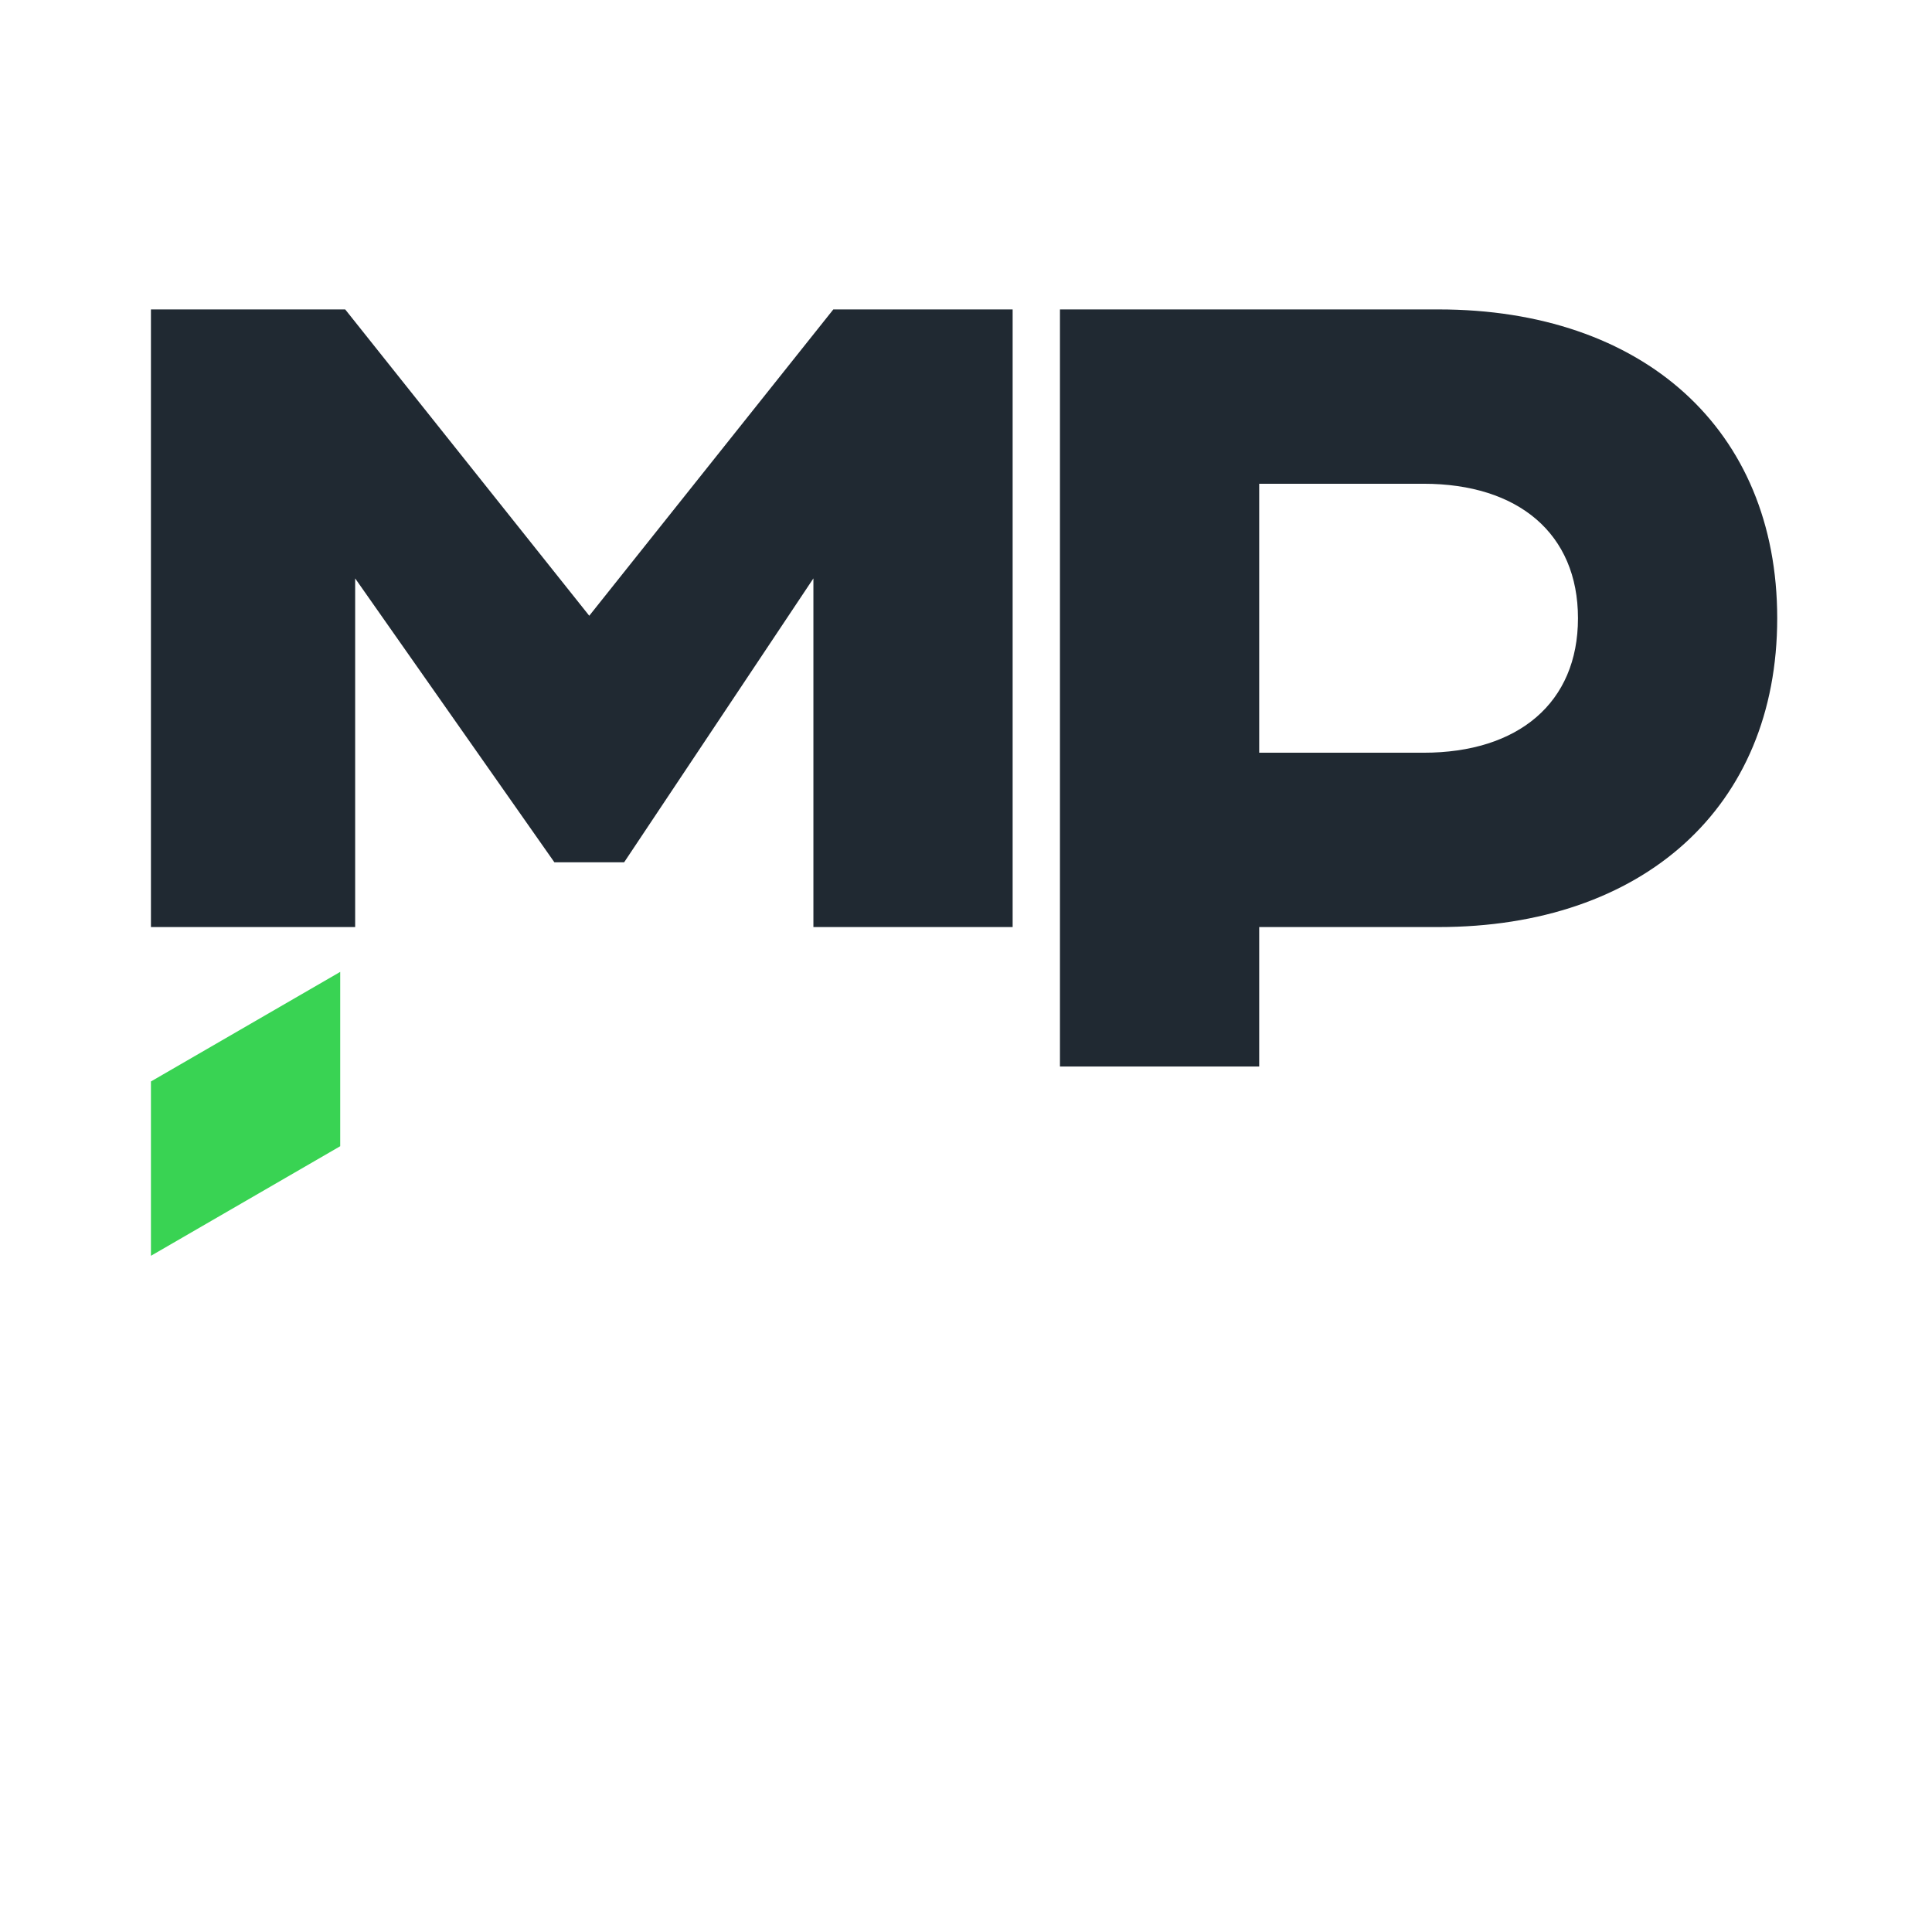
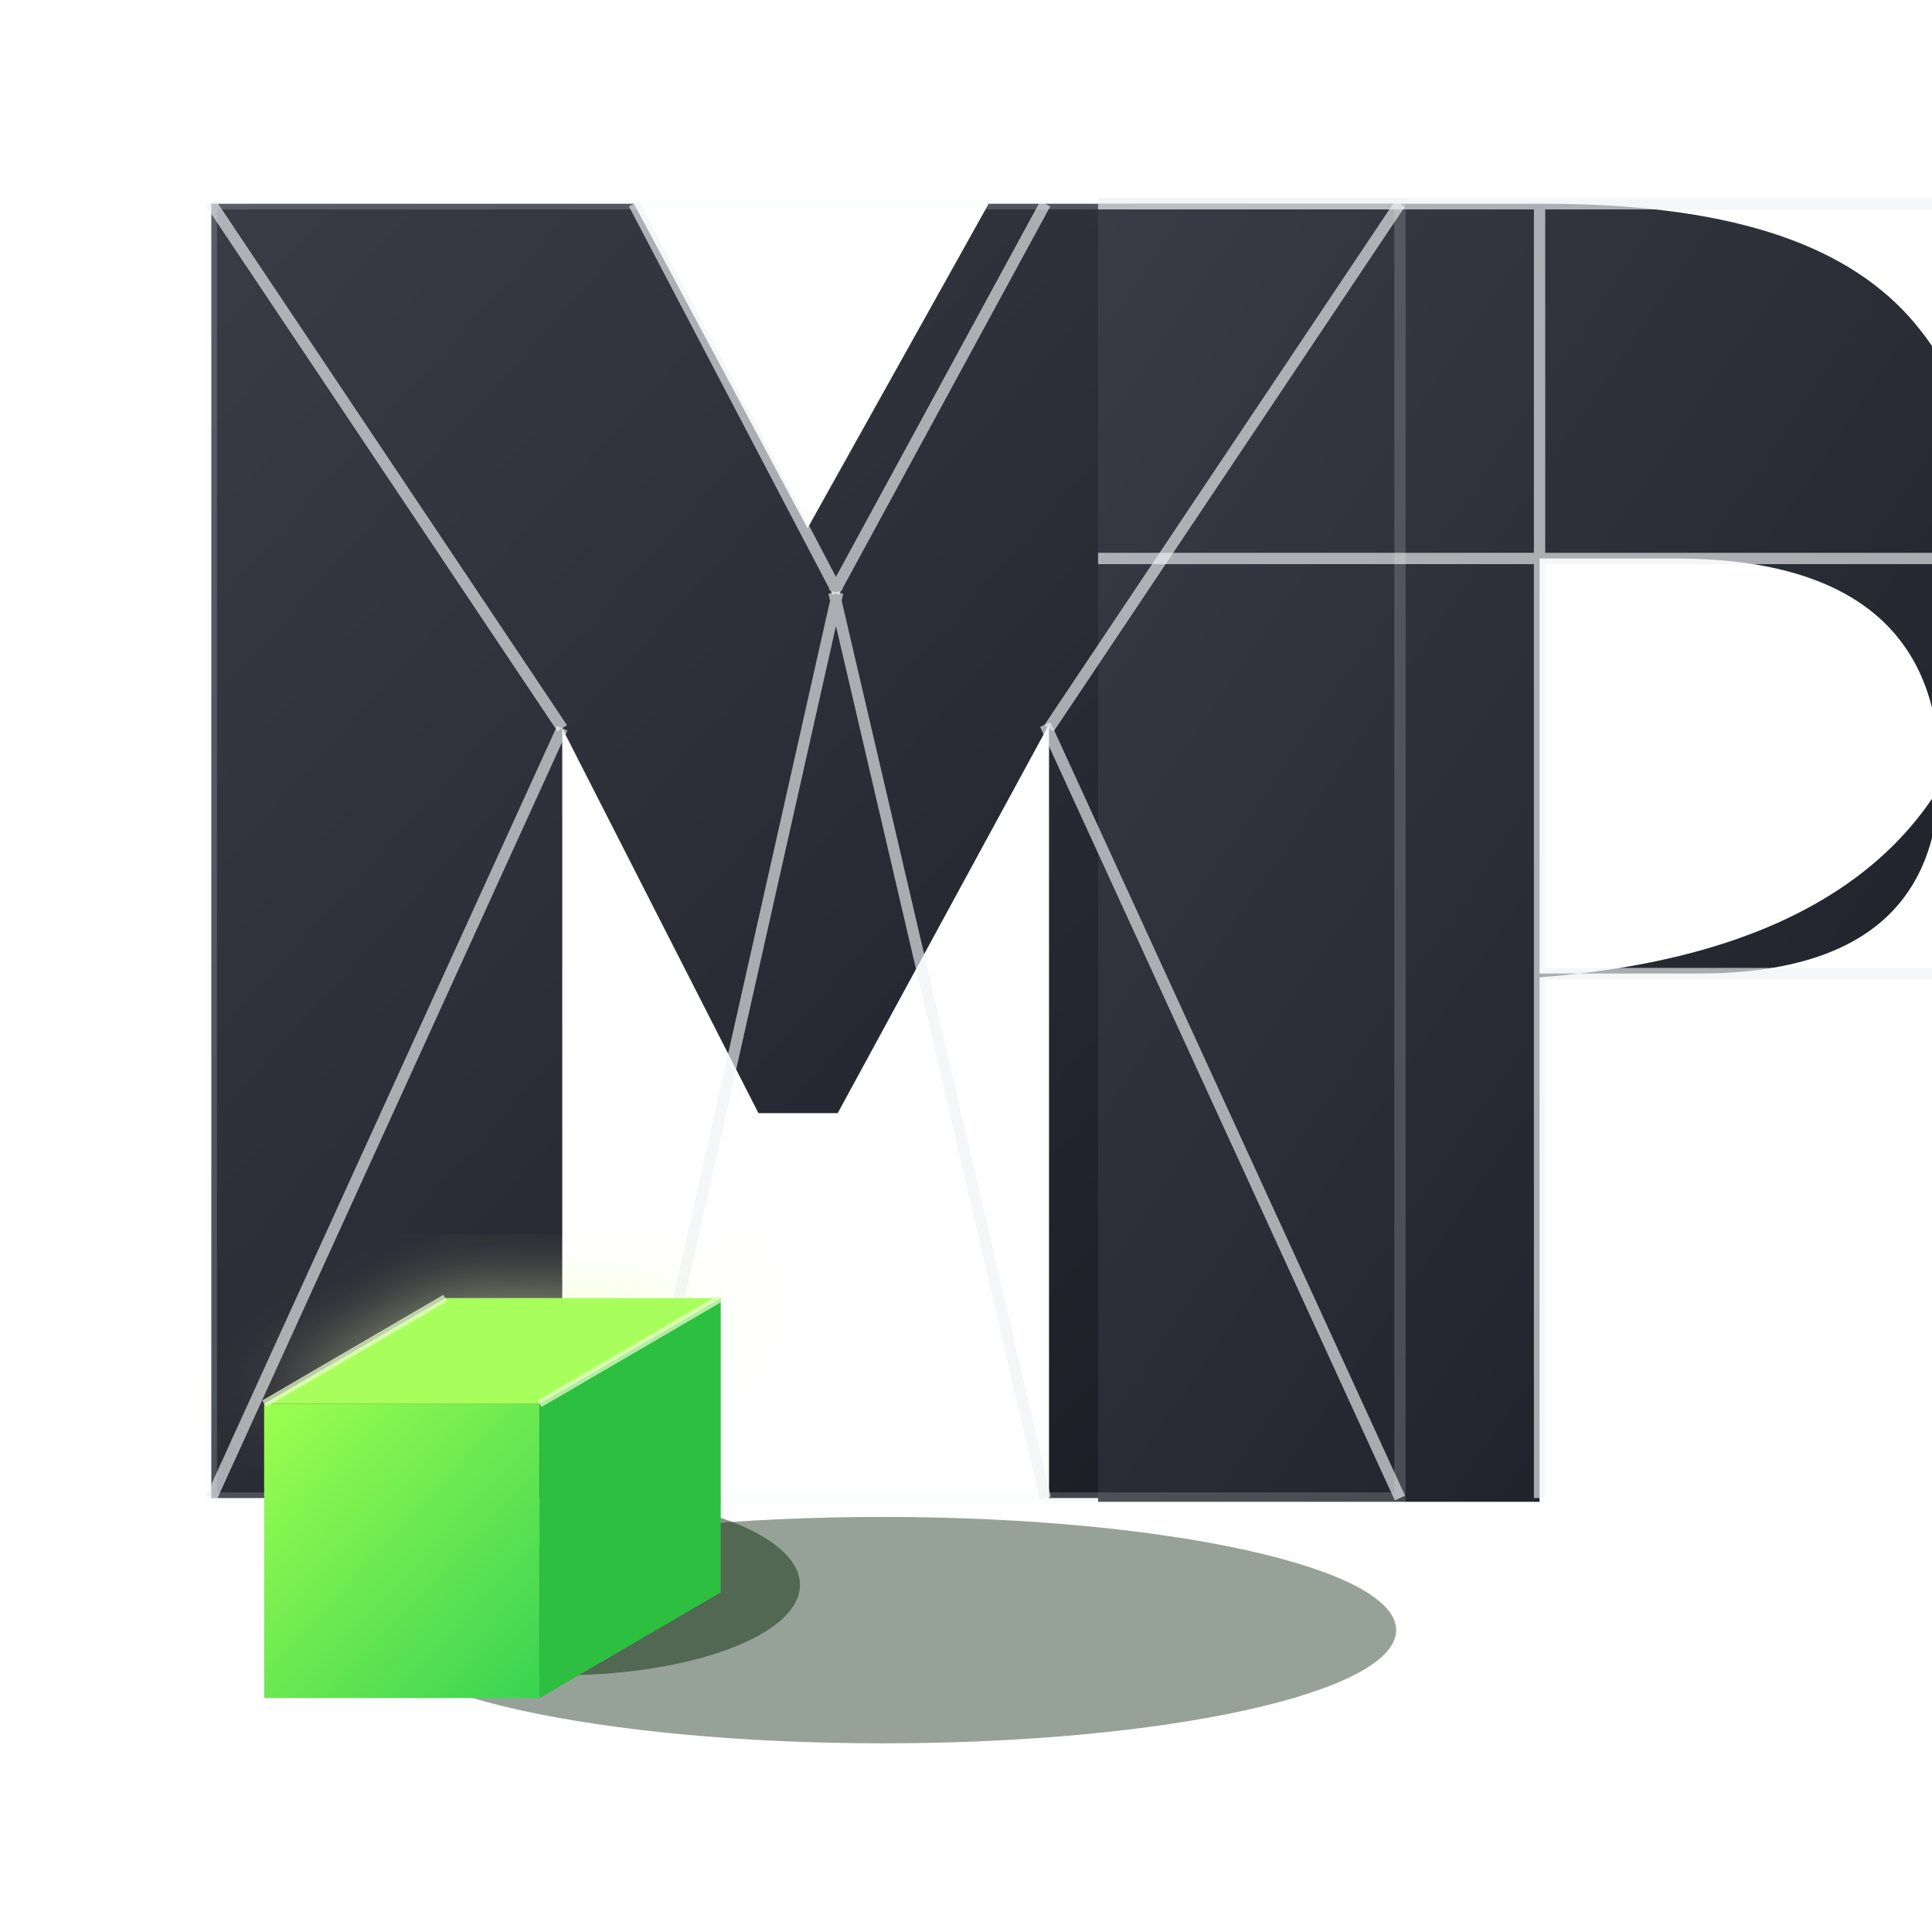
<svg xmlns="http://www.w3.org/2000/svg" width="512" height="512" viewBox="0 0 512 512" role="img" aria-labelledby="title desc">
-   <g transform="translate(40 82) scale(.66)">
-     <path d="M0 248V0h78l98 123L274 0h72v248h-80V108l-76 114h-28L82 108v140z" fill="#202932" />
-     <path d="M365 304V0h152c82 0 136 48 136 124s-54 124-136 124h-72v56zm80-126h66c38 0 62-20 62-54s-24-54-62-54h-66z" fill="#202932" />
-     <path d="M0 310l76-44v70L0 380z" fill="#39d353" />
+   <defs>
+     <linearGradient id="mpDark" x1="0" x2="1" y1="0" y2="1">
+       <stop offset="0%" stop-color="#3a3b46" />
+       <stop offset="55%" stop-color="#292b34" />
+       <stop offset="100%" stop-color="#171a21" />
+     </linearGradient>
+     <linearGradient id="greenFace" x1="0" x2="1" y1="0" y2="1">
+       <stop offset="0%" stop-color="#9dff4f" />
+       <stop offset="100%" stop-color="#39d353" />
+     </linearGradient>
+     <filter id="greenGlow" x="-60%" y="-60%" width="220%" height="220%">
+       <feGaussianBlur stdDeviation="10" result="blur" />
+       <feColorMatrix in="blur" type="matrix" values="1 0 0 0 0.22  0 1 0 0 0.83  0 0 1 0 0.33  0 0 0 0.7 0" />
+     </filter>
+   </defs>
+   <ellipse cx="148" cy="420" rx="64" ry="24" fill="#1e3f1d" opacity=".55" />
+   <ellipse cx="234" cy="432" rx="136" ry="30" fill="#173018" opacity=".45" />
+   <g transform="translate(56 54)">
+     <path d="M0 0h112l46 86 48-86h109v343h-93V138l-56 103h-21L93 139v204H0z" fill="url(#mpDark)" />
+     <path d="M235 0h118c48 0 79 10 97 30 15 17 22 39 22 70 0 63-41 99-120 105v139h-117zM352 94v110h42c43 0 64-18 64-53 0-38-24-57-70-57z" fill="url(#mpDark)" />
+     <g stroke="#eef2f5" stroke-opacity=".65" stroke-width="3" fill="none">
+       <rect x="0" y="0" width="315" height="343" opacity=".28" />
+       <path d="M0 0l93 139M112 0l54 103M221 0l-56 103M315 0l-93 139" />
+       <path d="M0 343l93-204M112 343l54-240M221 343l-56-240M315 343l-94-205" />
+       <path d="M235 0h237M352 0v343M470 0v204M235 94h223M352 204h120" />
+     </g>
+     <g transform="translate(14 278)">
+       <path d="M0 40l48-28h73l-48 28z" fill="#cfff63" filter="url(#greenGlow)" opacity=".85" />
+       <path d="M0 40h73v78H0z" fill="url(#greenFace)" />
+       <path d="M73 40l48-28v78L73 118z" fill="#2cbf40" />
+       <path d="M0 40l48-28h73l-48 28z" fill="#a8ff5b" />
+       <path d="M0 40l48-28M73 40l48-28" stroke="#ebffcf" stroke-opacity=".7" stroke-width="2" fill="none" />
+     </g>
  </g>
</svg>
